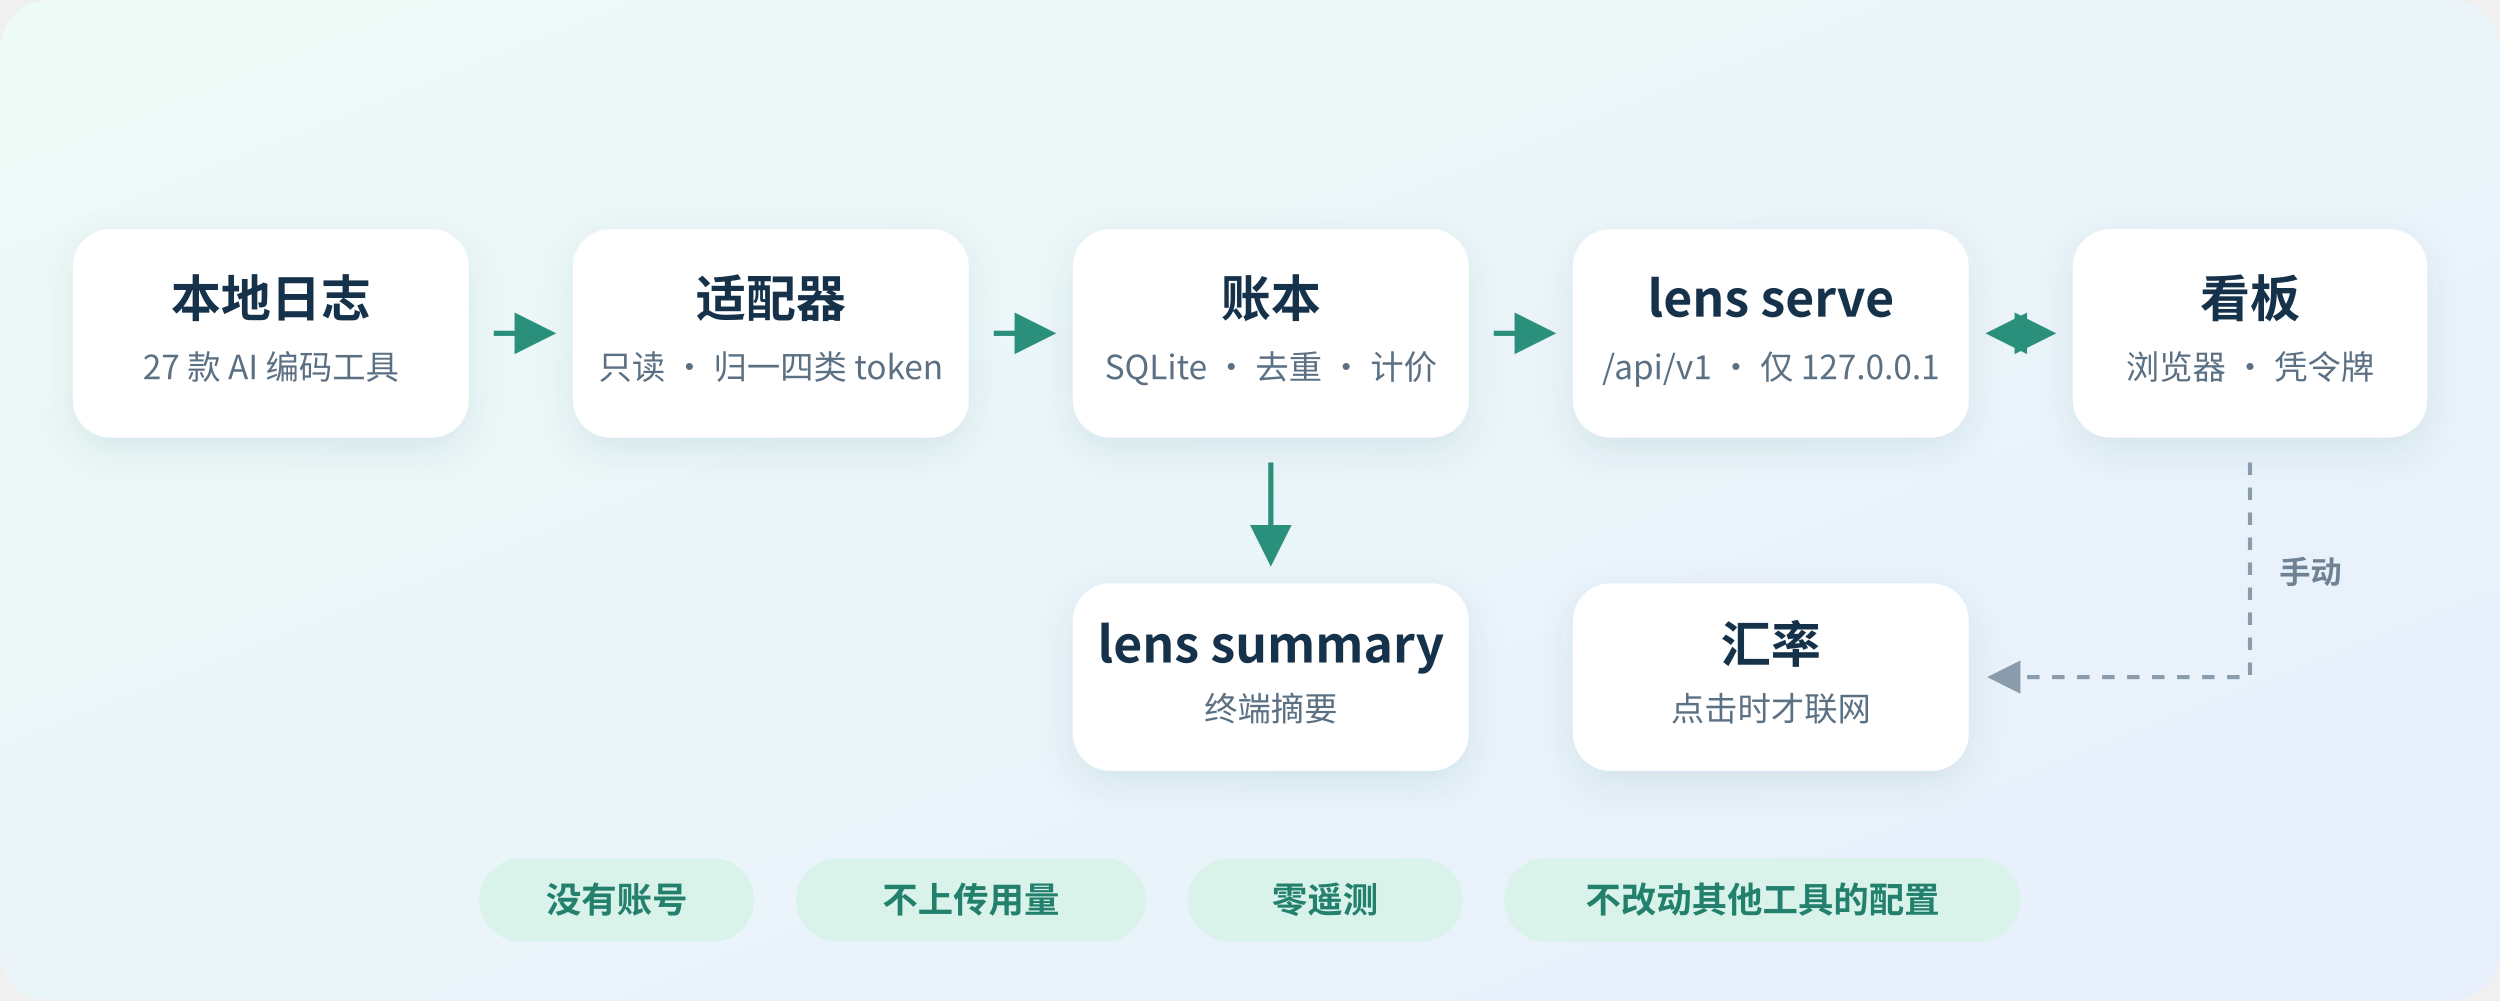
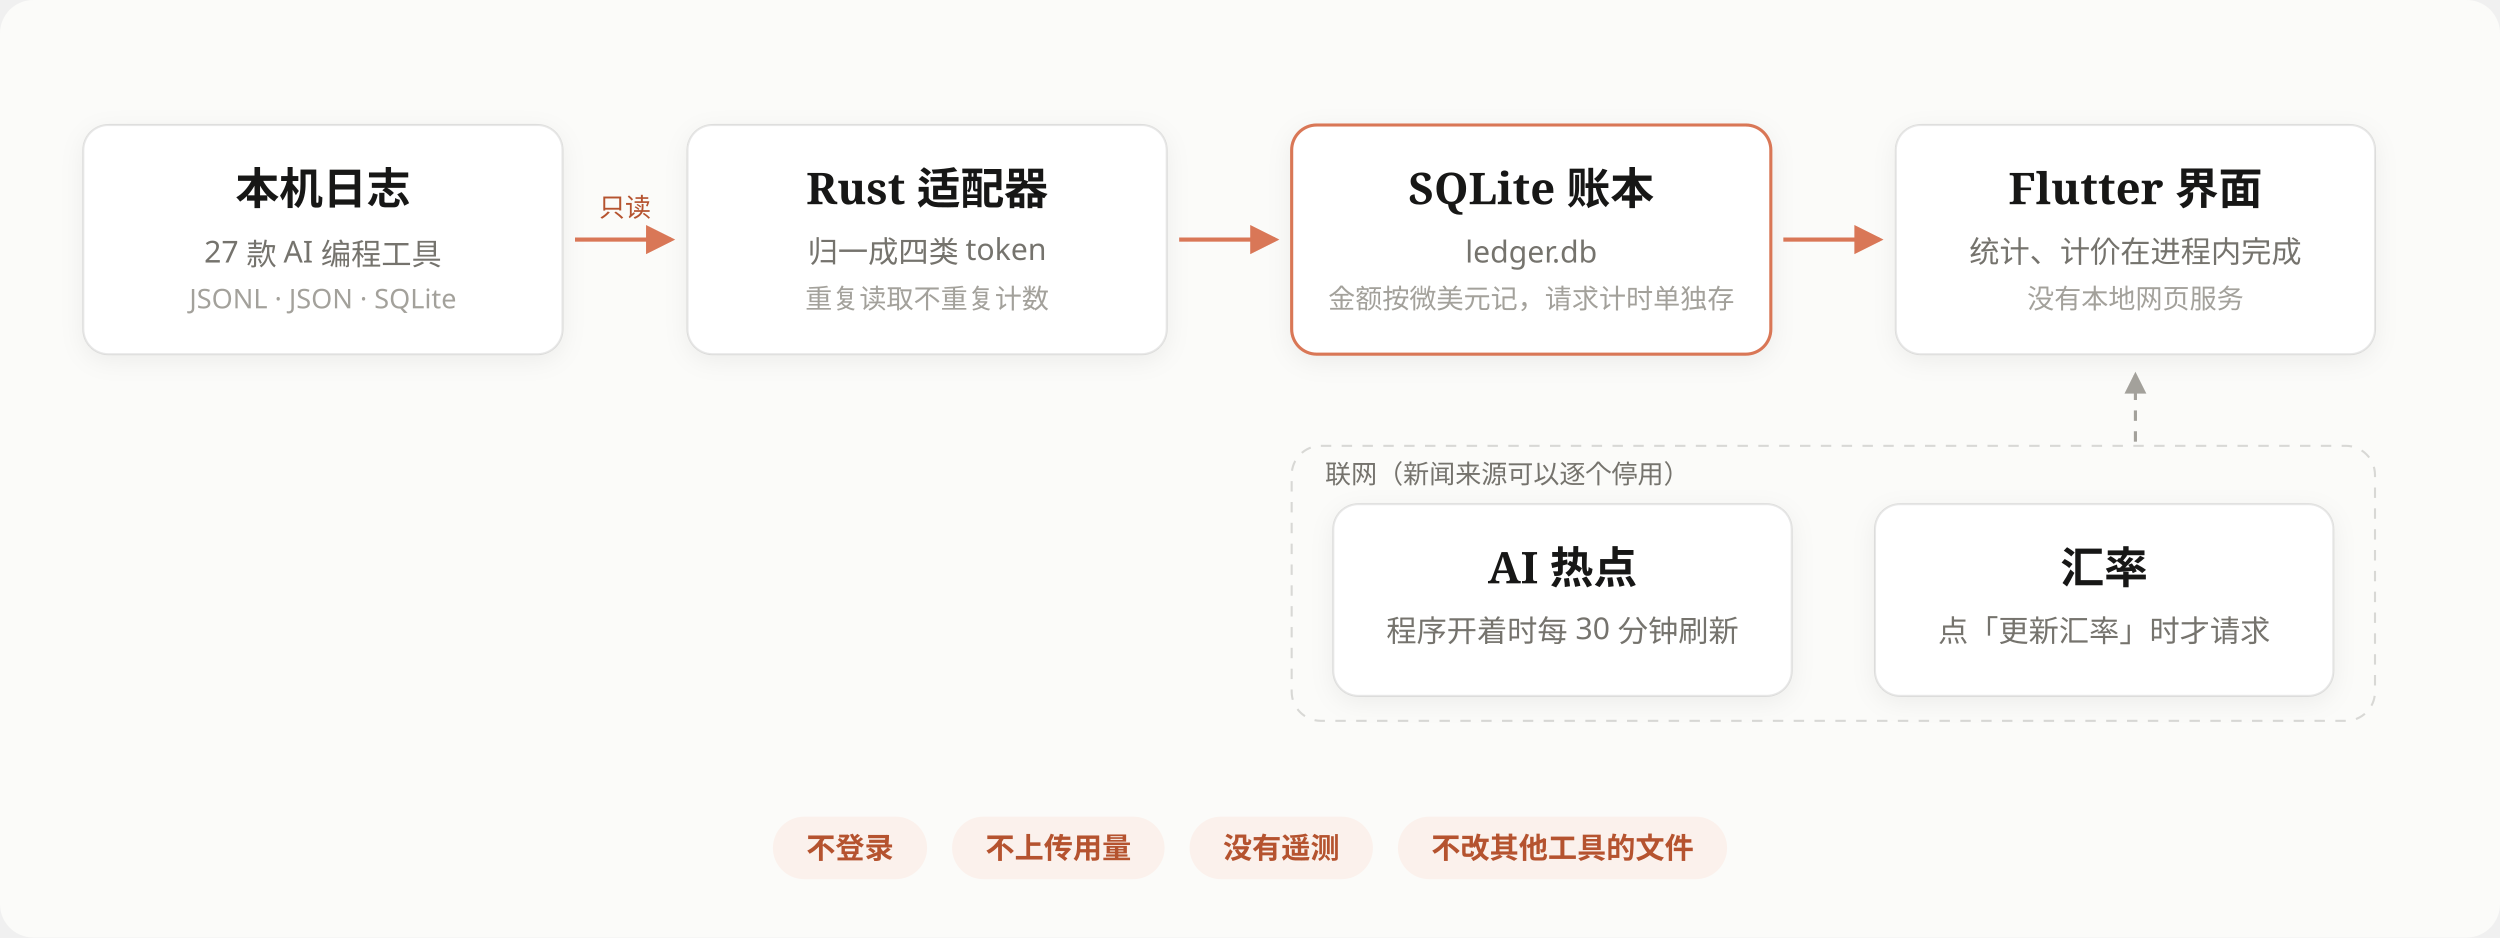
- <svg xmlns="http://www.w3.org/2000/svg" width="1200" height="480" viewBox="0 0 1200 480" role="img" aria-labelledby="title desc">
+ <svg xmlns="http://www.w3.org/2000/svg" viewBox="0 0 1200 450" width="1200" height="450" role="img">
+   <rect width="1200" height="450" rx="16" fill="#fbfbf9" />
  <defs>
-     <linearGradient id="bg" x1="0" y1="0" x2="1" y2="1">
-       <stop offset="0" stop-color="#eefbf6" />
-       <stop offset="1" stop-color="#e7effc" />
-     </linearGradient>
-     <filter id="shadow" x="-10%" y="-20%" width="120%" height="150%">
-       <feDropShadow dx="0" dy="6" stdDeviation="9" flood-color="#1d4a5c" flood-opacity="0.10" />
+     <marker id="hA" viewBox="0 0 10 10" refX="8.5" refY="5" markerWidth="7" markerHeight="7" orient="auto-start-reverse">
+       <path d="M0 0L10 5L0 10z" fill="#d97757" />
+     </marker>
+     <marker id="mA" viewBox="0 0 10 10" refX="8.5" refY="5" markerWidth="7" markerHeight="7" orient="auto-start-reverse">
+       <path d="M0 0L10 5L0 10z" fill="#a3a19b" />
+     </marker>
+     <filter id="sA" x="-10%" y="-20%" width="120%" height="150%">
+       <feDropShadow dx="0" dy="3" stdDeviation="6" flood-color="#000" flood-opacity="0.06" />
    </filter>
-     <marker id="head" viewBox="0 0 10 10" refX="8" refY="5" markerWidth="8" markerHeight="8" orient="auto-start-reverse">
-       <path d="M0 0 L10 5 L0 10 z" fill="#2a8f7b" />
-     </marker>
-     <marker id="head-muted" viewBox="0 0 10 10" refX="8" refY="5" markerWidth="8" markerHeight="8" orient="auto-start-reverse">
-       <path d="M0 0 L10 5 L0 10 z" fill="#8a9bab" />
-     </marker>
-     <style>
-       text { font-family: "Microsoft YaHei", "PingFang SC", "Noto Sans CJK SC", "Noto Sans SC", sans-serif; }
-       .card { fill: #ffffff; filter: url(#shadow); }
-       .name { font-size: 24px; font-weight: 700; fill: #16324a; }
-       .note { font-size: 16px; fill: #5b7083; }
-       .link { stroke: #2a8f7b; stroke-width: 2.5; fill: none; }
-       .muted { stroke: #8a9bab; stroke-width: 2; stroke-dasharray: 6 6; fill: none; }
-       .label-muted { font-size: 15px; font-weight: 600; fill: #6f8293; }
-       .pill { fill: #d9f3ea; }
-       .pill-text { font-size: 17px; font-weight: 700; fill: #22806d; }
-     </style>
  </defs>
-   <rect width="1200" height="480" rx="24" fill="url(#bg)" />
-   <rect class="card" x="35" y="110" width="190" height="100" rx="18" />
-   <text class="name" x="130" y="152" text-anchor="middle">本地日志</text>
-   <text class="note" x="130" y="182" text-anchor="middle">27 款 AI 编码工具</text>
-   <rect class="card" x="275" y="110" width="190" height="100" rx="18" />
-   <text class="name" x="370" y="152" text-anchor="middle">适配器</text>
-   <text class="note" x="370" y="182" text-anchor="middle">只读 · 归一四类 token</text>
-   <rect class="card" x="515" y="110" width="190" height="100" rx="18" />
-   <text class="name" x="610" y="152" text-anchor="middle">账本</text>
-   <text class="note" x="610" y="182" text-anchor="middle">SQLite · 去重 · 计价</text>
-   <rect class="card" x="755" y="110" width="190" height="100" rx="18" />
-   <text class="name" x="850" y="152" text-anchor="middle">lens serve</text>
-   <text class="note" x="850" y="182" text-anchor="middle">/api/v1 · 仅 127.0.0.1</text>
-   <rect class="card" x="995" y="110" width="170" height="100" rx="18" />
-   <text class="name" x="1080" y="152" text-anchor="middle">看板</text>
-   <text class="note" x="1080" y="182" text-anchor="middle">浏览器 · 凭令牌</text>
-   <rect class="card" x="515" y="280" width="190" height="90" rx="18" />
-   <text class="name" x="610" y="318" text-anchor="middle">lens summary</text>
-   <text class="note" x="610" y="346" text-anchor="middle">终端摘要</text>
-   <rect class="card" x="755" y="280" width="190" height="90" rx="18" />
-   <text class="name" x="850" y="318" text-anchor="middle">汇率</text>
-   <text class="note" x="850" y="346" text-anchor="middle">点击时才联网</text>
-   <path class="link" d="M237 160 H263" marker-end="url(#head)" />
-   <path class="link" d="M477 160 H503" marker-end="url(#head)" />
-   <path class="link" d="M717 160 H743" marker-end="url(#head)" />
-   <path class="link" d="M957 160 H983" marker-start="url(#head)" marker-end="url(#head)" />
-   <path class="link" d="M610 222 V268" marker-end="url(#head)" />
-   <path class="muted" d="M1080 222 V325 H957" marker-end="url(#head-muted)" />
-   <text class="label-muted" x="1094" y="280">手动</text>
-   <rect class="pill" x="230" y="412" width="132" height="40" rx="20" />
-   <text class="pill-text" x="296" y="438" text-anchor="middle">没有账号</text>
-   <rect class="pill" x="382" y="412" width="168" height="40" rx="20" />
-   <text class="pill-text" x="466" y="438" text-anchor="middle">不上传用量</text>
-   <rect class="pill" x="570" y="412" width="132" height="40" rx="20" />
-   <text class="pill-text" x="636" y="438" text-anchor="middle">零遥测</text>
-   <rect class="pill" x="722" y="412" width="248" height="40" rx="20" />
-   <text class="pill-text" x="846" y="438" text-anchor="middle">不改动其他工具的配置</text>
+   <rect x="40" y="60" width="230" height="110" rx="12" fill="#ffffff" stroke="rgba(27,26,24,.10)" stroke-width="1" filter="url(#sA)" />
+   <text x="155" y="98" text-anchor="middle" font-family="'Noto Serif SC','Source Han Serif SC','Songti SC',Georgia,serif" font-size="21" font-weight="600" fill="#171716">本机日志</text>
+   <text x="155" y="126" text-anchor="middle" font-family="'Segoe UI','Microsoft YaHei','PingFang SC','Noto Sans SC',sans-serif" font-size="14.5" fill="#75736d">27 款 AI 编程工具</text>
+   <text x="155" y="148" text-anchor="middle" font-family="'Segoe UI','Microsoft YaHei','PingFang SC','Noto Sans SC',sans-serif" font-size="13" fill="#a3a19b">JSONL · JSON · SQLite</text>
+   <rect x="330" y="60" width="230" height="110" rx="12" fill="#ffffff" stroke="rgba(27,26,24,.10)" stroke-width="1" filter="url(#sA)" />
+   <text x="445" y="98" text-anchor="middle" font-family="'Noto Serif SC','Source Han Serif SC','Songti SC',Georgia,serif" font-size="21" font-weight="600" fill="#171716">Rust 适配器</text>
+   <text x="445" y="126" text-anchor="middle" font-family="'Segoe UI','Microsoft YaHei','PingFang SC','Noto Sans SC',sans-serif" font-size="14.5" fill="#75736d">归一成四类 token</text>
+   <text x="445" y="148" text-anchor="middle" font-family="'Segoe UI','Microsoft YaHei','PingFang SC','Noto Sans SC',sans-serif" font-size="13" fill="#a3a19b">重复读取不重复计数</text>
+   <rect x="620" y="60" width="230" height="110" rx="12" fill="#ffffff" stroke="#d97757" stroke-width="1.5" filter="url(#sA)" />
+   <text x="735" y="98" text-anchor="middle" font-family="'Noto Serif SC','Source Han Serif SC','Songti SC',Georgia,serif" font-size="21" font-weight="600" fill="#171716">SQLite 账本</text>
+   <text x="735" y="126" text-anchor="middle" font-family="'Segoe UI','Microsoft YaHei','PingFang SC','Noto Sans SC',sans-serif" font-size="14.5" fill="#75736d">ledger.db</text>
+   <text x="735" y="148" text-anchor="middle" font-family="'Segoe UI','Microsoft YaHei','PingFang SC','Noto Sans SC',sans-serif" font-size="13" fill="#a3a19b">金额按微美元记，请求计时单独存</text>
+   <rect x="910" y="60" width="230" height="110" rx="12" fill="#ffffff" stroke="rgba(27,26,24,.10)" stroke-width="1" filter="url(#sA)" />
+   <text x="1025" y="98" text-anchor="middle" font-family="'Noto Serif SC','Source Han Serif SC','Songti SC',Georgia,serif" font-size="21" font-weight="600" fill="#171716">Flutter 界面</text>
+   <text x="1025" y="126" text-anchor="middle" font-family="'Segoe UI','Microsoft YaHei','PingFang SC','Noto Sans SC',sans-serif" font-size="14.5" fill="#75736d">统计、计价在进程内完成</text>
+   <text x="1025" y="148" text-anchor="middle" font-family="'Segoe UI','Microsoft YaHei','PingFang SC','Noto Sans SC',sans-serif" font-size="13" fill="#a3a19b">没有本地网页服务</text>
+   <path d="M276 115H322" fill="none" stroke="#d97757" stroke-width="2" marker-end="url(#hA)" />
+   <text x="300" y="104" text-anchor="middle" font-family="'Segoe UI','Microsoft YaHei','PingFang SC','Noto Sans SC',sans-serif" font-size="12.5" fill="#b5532f">只读</text>
+   <path d="M566 115H612" fill="none" stroke="#d97757" stroke-width="2" marker-end="url(#hA)" />
+   <path d="M856 115H902" fill="none" stroke="#d97757" stroke-width="2" marker-end="url(#hA)" />
+   <rect x="620" y="214" width="520" height="132" rx="14" fill="none" stroke="rgba(27,26,24,.16)" stroke-dasharray="5 5" />
+   <text x="636" y="232" font-family="'Segoe UI','Microsoft YaHei','PingFang SC','Noto Sans SC',sans-serif" font-size="12.5" fill="#75736d">联网（新闻来源可以逐个停用）</text>
+   <rect x="640" y="242" width="220" height="92" rx="12" fill="#ffffff" stroke="rgba(27,26,24,.10)" stroke-width="1" filter="url(#sA)" />
+   <text x="750" y="280" text-anchor="middle" font-family="'Noto Serif SC','Source Han Serif SC','Songti SC',Georgia,serif" font-size="21" font-weight="600" fill="#171716">AI 热点</text>
+   <text x="750" y="308" text-anchor="middle" font-family="'Segoe UI','Microsoft YaHei','PingFang SC','Noto Sans SC',sans-serif" font-size="14.5" fill="#75736d">程序开着时每 30 分钟刷新</text>
+   <rect x="900" y="242" width="220" height="92" rx="12" fill="#ffffff" stroke="rgba(27,26,24,.10)" stroke-width="1" filter="url(#sA)" />
+   <text x="1010" y="280" text-anchor="middle" font-family="'Noto Serif SC','Source Han Serif SC','Songti SC',Georgia,serif" font-size="21" font-weight="600" fill="#171716">汇率</text>
+   <text x="1010" y="308" text-anchor="middle" font-family="'Segoe UI','Microsoft YaHei','PingFang SC','Noto Sans SC',sans-serif" font-size="14.5" fill="#75736d">点「更新汇率」时才请求</text>
+   <path d="M1025 212V180" fill="none" stroke="#a3a19b" stroke-width="1.5" stroke-dasharray="5 5" marker-end="url(#mA)" />
+   <rect x="371" y="392" width="74" height="30" rx="15" fill="#fbf1ec" />
+   <text x="408" y="412" text-anchor="middle" font-family="'Segoe UI','Microsoft YaHei','PingFang SC','Noto Sans SC',sans-serif" font-size="14" font-weight="600" fill="#b5532f">不登录</text>
+   <rect x="457" y="392" width="102" height="30" rx="15" fill="#fbf1ec" />
+   <text x="508" y="412" text-anchor="middle" font-family="'Segoe UI','Microsoft YaHei','PingFang SC','Noto Sans SC',sans-serif" font-size="14" font-weight="600" fill="#b5532f">不上传用量</text>
+   <rect x="571" y="392" width="88" height="30" rx="15" fill="#fbf1ec" />
+   <text x="615" y="412" text-anchor="middle" font-family="'Segoe UI','Microsoft YaHei','PingFang SC','Noto Sans SC',sans-serif" font-size="14" font-weight="600" fill="#b5532f">没有遥测</text>
+   <rect x="671" y="392" width="158" height="30" rx="15" fill="#fbf1ec" />
+   <text x="750" y="412" text-anchor="middle" font-family="'Segoe UI','Microsoft YaHei','PingFang SC','Noto Sans SC',sans-serif" font-size="14" font-weight="600" fill="#b5532f">不改其他工具的文件</text>
</svg>
